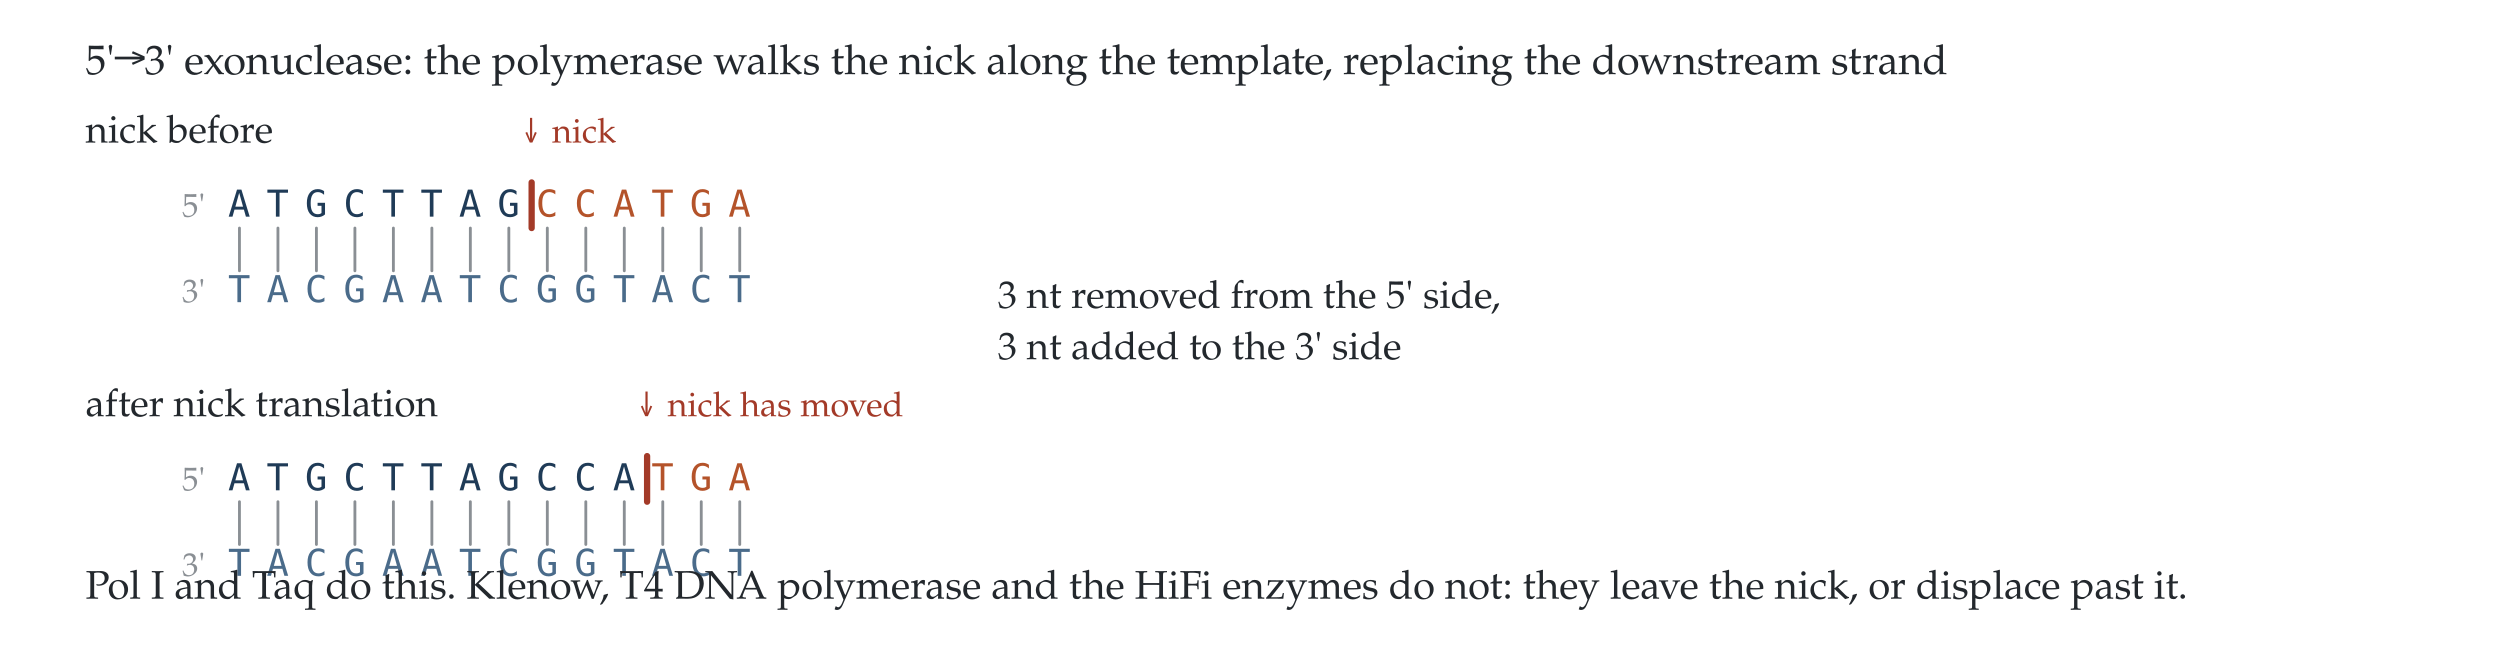
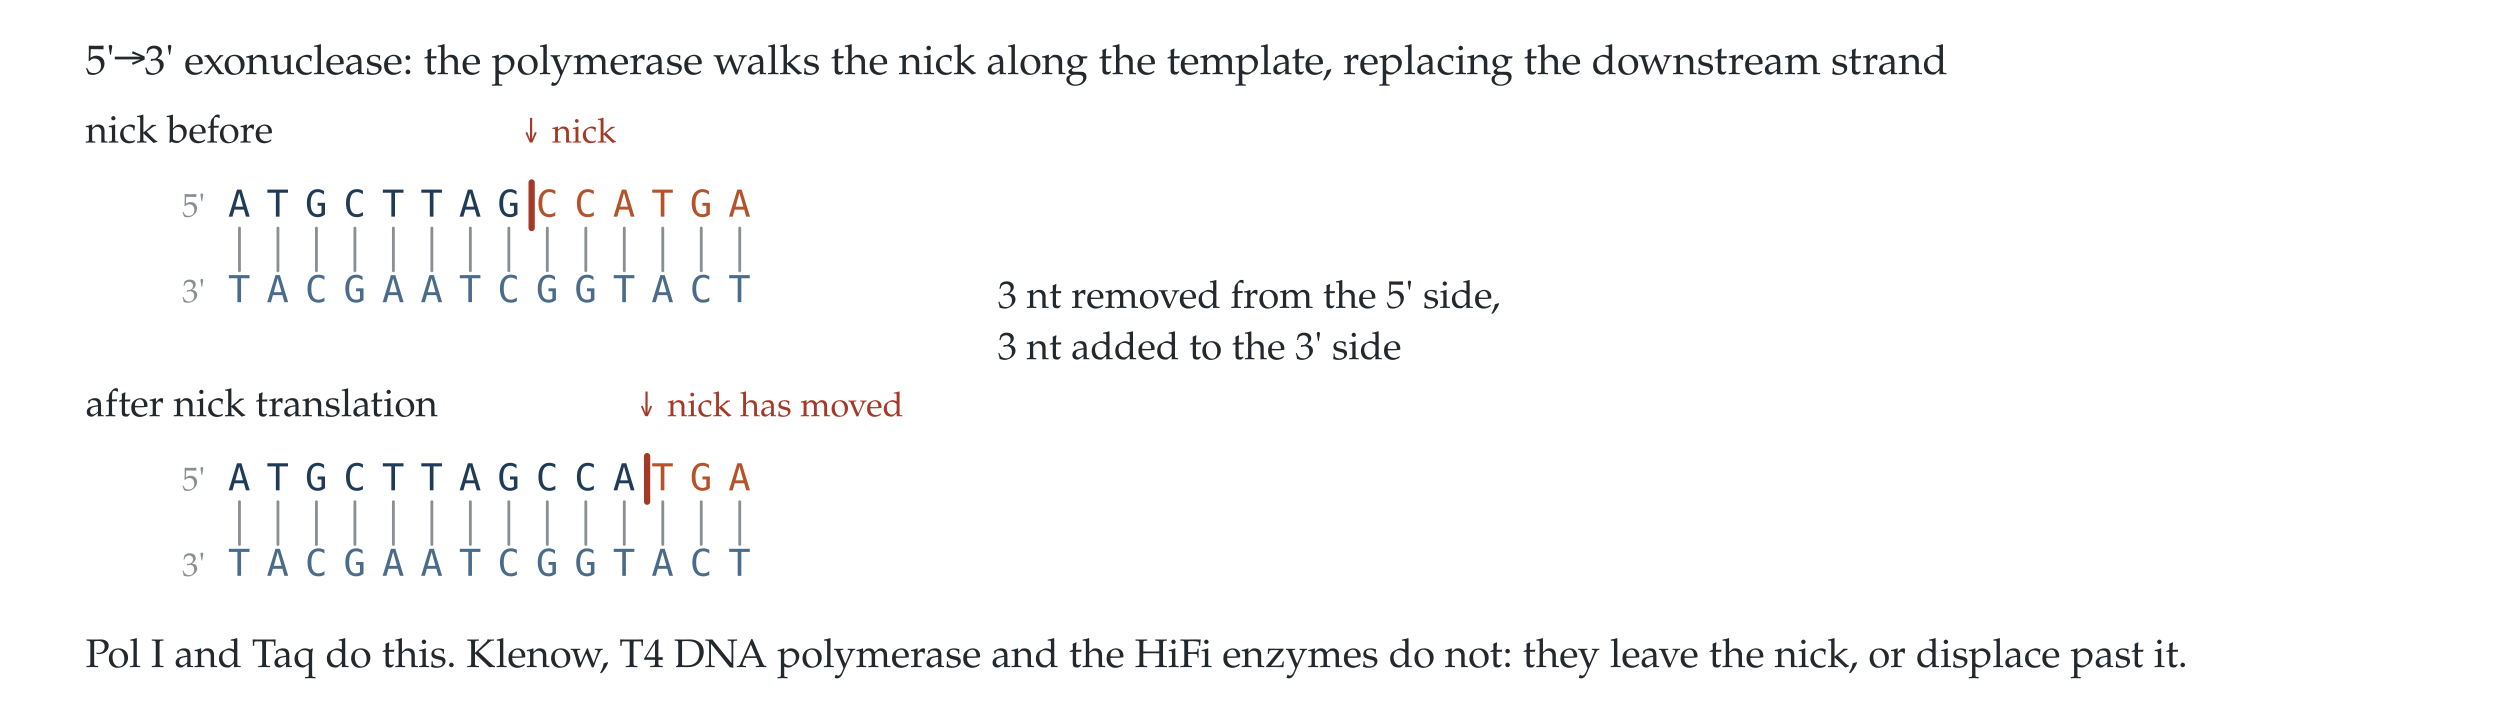
- <svg xmlns="http://www.w3.org/2000/svg" viewBox="0 0 877 228" width="877" height="228" font-family="&quot;Palatino Linotype&quot;, &quot;Book Antiqua&quot;, Palatino, FreeSerif, serif" fill="#23282d">
-   <rect width="700" height="228" fill="none" />
+ <svg xmlns="http://www.w3.org/2000/svg" viewBox="0 0 877 252" width="877" height="252" font-family="&quot;Palatino Linotype&quot;, &quot;Book Antiqua&quot;, Palatino, FreeSerif, serif" fill="#23282d">
+   <rect width="700" height="252" fill="none" />
  <text x="30" y="26" font-size="14.5" fill="#23282d">5'→3' exonuclease: the polymerase walks the nick along the template, replacing the downstream strand</text>
  <text x="30" y="50" font-size="13.5" fill="#23282d">nick before</text>
  <text x="80.0" y="76" font-size="13" fill="#1f3b57" font-family="ui-monospace, &quot;DejaVu Sans Mono&quot;, &quot;Courier New&quot;, monospace">A</text>
  <text x="93.5" y="76" font-size="13" fill="#1f3b57" font-family="ui-monospace, &quot;DejaVu Sans Mono&quot;, &quot;Courier New&quot;, monospace">T</text>
  <text x="107.0" y="76" font-size="13" fill="#1f3b57" font-family="ui-monospace, &quot;DejaVu Sans Mono&quot;, &quot;Courier New&quot;, monospace">G</text>
  <text x="120.5" y="76" font-size="13" fill="#1f3b57" font-family="ui-monospace, &quot;DejaVu Sans Mono&quot;, &quot;Courier New&quot;, monospace">C</text>
  <text x="134.0" y="76" font-size="13" fill="#1f3b57" font-family="ui-monospace, &quot;DejaVu Sans Mono&quot;, &quot;Courier New&quot;, monospace">T</text>
  <text x="147.5" y="76" font-size="13" fill="#1f3b57" font-family="ui-monospace, &quot;DejaVu Sans Mono&quot;, &quot;Courier New&quot;, monospace">T</text>
  <text x="161.0" y="76" font-size="13" fill="#1f3b57" font-family="ui-monospace, &quot;DejaVu Sans Mono&quot;, &quot;Courier New&quot;, monospace">A</text>
  <text x="174.5" y="76" font-size="13" fill="#1f3b57" font-family="ui-monospace, &quot;DejaVu Sans Mono&quot;, &quot;Courier New&quot;, monospace">G</text>
  <text x="188.0" y="76" font-size="13" fill="#b4532a" font-family="ui-monospace, &quot;DejaVu Sans Mono&quot;, &quot;Courier New&quot;, monospace">C</text>
  <text x="201.5" y="76" font-size="13" fill="#b4532a" font-family="ui-monospace, &quot;DejaVu Sans Mono&quot;, &quot;Courier New&quot;, monospace">C</text>
  <text x="215.0" y="76" font-size="13" fill="#b4532a" font-family="ui-monospace, &quot;DejaVu Sans Mono&quot;, &quot;Courier New&quot;, monospace">A</text>
  <text x="228.5" y="76" font-size="13" fill="#b4532a" font-family="ui-monospace, &quot;DejaVu Sans Mono&quot;, &quot;Courier New&quot;, monospace">T</text>
  <text x="242.0" y="76" font-size="13" fill="#b4532a" font-family="ui-monospace, &quot;DejaVu Sans Mono&quot;, &quot;Courier New&quot;, monospace">G</text>
  <text x="255.5" y="76" font-size="13" fill="#b4532a" font-family="ui-monospace, &quot;DejaVu Sans Mono&quot;, &quot;Courier New&quot;, monospace">A</text>
  <text x="80.0" y="106" font-size="13" fill="#4a6b8a" font-family="ui-monospace, &quot;DejaVu Sans Mono&quot;, &quot;Courier New&quot;, monospace">T</text>
  <text x="93.5" y="106" font-size="13" fill="#4a6b8a" font-family="ui-monospace, &quot;DejaVu Sans Mono&quot;, &quot;Courier New&quot;, monospace">A</text>
  <text x="107.0" y="106" font-size="13" fill="#4a6b8a" font-family="ui-monospace, &quot;DejaVu Sans Mono&quot;, &quot;Courier New&quot;, monospace">C</text>
  <text x="120.5" y="106" font-size="13" fill="#4a6b8a" font-family="ui-monospace, &quot;DejaVu Sans Mono&quot;, &quot;Courier New&quot;, monospace">G</text>
  <text x="134.0" y="106" font-size="13" fill="#4a6b8a" font-family="ui-monospace, &quot;DejaVu Sans Mono&quot;, &quot;Courier New&quot;, monospace">A</text>
  <text x="147.5" y="106" font-size="13" fill="#4a6b8a" font-family="ui-monospace, &quot;DejaVu Sans Mono&quot;, &quot;Courier New&quot;, monospace">A</text>
  <text x="161.0" y="106" font-size="13" fill="#4a6b8a" font-family="ui-monospace, &quot;DejaVu Sans Mono&quot;, &quot;Courier New&quot;, monospace">T</text>
  <text x="174.5" y="106" font-size="13" fill="#4a6b8a" font-family="ui-monospace, &quot;DejaVu Sans Mono&quot;, &quot;Courier New&quot;, monospace">C</text>
  <text x="188.0" y="106" font-size="13" fill="#4a6b8a" font-family="ui-monospace, &quot;DejaVu Sans Mono&quot;, &quot;Courier New&quot;, monospace">G</text>
  <text x="201.5" y="106" font-size="13" fill="#4a6b8a" font-family="ui-monospace, &quot;DejaVu Sans Mono&quot;, &quot;Courier New&quot;, monospace">G</text>
  <text x="215.0" y="106" font-size="13" fill="#4a6b8a" font-family="ui-monospace, &quot;DejaVu Sans Mono&quot;, &quot;Courier New&quot;, monospace">T</text>
  <text x="228.5" y="106" font-size="13" fill="#4a6b8a" font-family="ui-monospace, &quot;DejaVu Sans Mono&quot;, &quot;Courier New&quot;, monospace">A</text>
  <text x="242.0" y="106" font-size="13" fill="#4a6b8a" font-family="ui-monospace, &quot;DejaVu Sans Mono&quot;, &quot;Courier New&quot;, monospace">C</text>
  <text x="255.5" y="106" font-size="13" fill="#4a6b8a" font-family="ui-monospace, &quot;DejaVu Sans Mono&quot;, &quot;Courier New&quot;, monospace">T</text>
  <line x1="84.0" y1="80" x2="84.0" y2="95" stroke="#8a8f94" stroke-width="1" stroke-linecap="round" />
  <line x1="97.5" y1="80" x2="97.5" y2="95" stroke="#8a8f94" stroke-width="1" stroke-linecap="round" />
  <line x1="111.0" y1="80" x2="111.0" y2="95" stroke="#8a8f94" stroke-width="1" stroke-linecap="round" />
  <line x1="124.5" y1="80" x2="124.5" y2="95" stroke="#8a8f94" stroke-width="1" stroke-linecap="round" />
  <line x1="138.0" y1="80" x2="138.0" y2="95" stroke="#8a8f94" stroke-width="1" stroke-linecap="round" />
  <line x1="151.5" y1="80" x2="151.5" y2="95" stroke="#8a8f94" stroke-width="1" stroke-linecap="round" />
  <line x1="165.0" y1="80" x2="165.0" y2="95" stroke="#8a8f94" stroke-width="1" stroke-linecap="round" />
  <line x1="178.5" y1="80" x2="178.5" y2="95" stroke="#8a8f94" stroke-width="1" stroke-linecap="round" />
  <line x1="192.0" y1="80" x2="192.0" y2="95" stroke="#8a8f94" stroke-width="1" stroke-linecap="round" />
  <line x1="205.5" y1="80" x2="205.5" y2="95" stroke="#8a8f94" stroke-width="1" stroke-linecap="round" />
  <line x1="219.0" y1="80" x2="219.0" y2="95" stroke="#8a8f94" stroke-width="1" stroke-linecap="round" />
  <line x1="232.5" y1="80" x2="232.5" y2="95" stroke="#8a8f94" stroke-width="1" stroke-linecap="round" />
  <line x1="246.0" y1="80" x2="246.0" y2="95" stroke="#8a8f94" stroke-width="1" stroke-linecap="round" />
  <line x1="259.5" y1="80" x2="259.5" y2="95" stroke="#8a8f94" stroke-width="1" stroke-linecap="round" />
  <text x="72" y="76" font-size="11.5" text-anchor="end" fill="#8a8f94">5'</text>
  <text x="72" y="106" font-size="11.5" text-anchor="end" fill="#8a8f94">3'</text>
  <line x1="186.5" y1="64" x2="186.5" y2="80" stroke="#a33a28" stroke-width="2.2" stroke-linecap="round" />
  <text x="30" y="146" font-size="13.5" fill="#23282d">after nick translation</text>
  <text x="80.0" y="172" font-size="13" fill="#1f3b57" font-family="ui-monospace, &quot;DejaVu Sans Mono&quot;, &quot;Courier New&quot;, monospace">A</text>
  <text x="93.5" y="172" font-size="13" fill="#1f3b57" font-family="ui-monospace, &quot;DejaVu Sans Mono&quot;, &quot;Courier New&quot;, monospace">T</text>
  <text x="107.0" y="172" font-size="13" fill="#1f3b57" font-family="ui-monospace, &quot;DejaVu Sans Mono&quot;, &quot;Courier New&quot;, monospace">G</text>
  <text x="120.5" y="172" font-size="13" fill="#1f3b57" font-family="ui-monospace, &quot;DejaVu Sans Mono&quot;, &quot;Courier New&quot;, monospace">C</text>
  <text x="134.0" y="172" font-size="13" fill="#1f3b57" font-family="ui-monospace, &quot;DejaVu Sans Mono&quot;, &quot;Courier New&quot;, monospace">T</text>
  <text x="147.5" y="172" font-size="13" fill="#1f3b57" font-family="ui-monospace, &quot;DejaVu Sans Mono&quot;, &quot;Courier New&quot;, monospace">T</text>
  <text x="161.0" y="172" font-size="13" fill="#1f3b57" font-family="ui-monospace, &quot;DejaVu Sans Mono&quot;, &quot;Courier New&quot;, monospace">A</text>
  <text x="174.5" y="172" font-size="13" fill="#1f3b57" font-family="ui-monospace, &quot;DejaVu Sans Mono&quot;, &quot;Courier New&quot;, monospace">G</text>
  <text x="188.0" y="172" font-size="13" fill="#1f3b57" font-family="ui-monospace, &quot;DejaVu Sans Mono&quot;, &quot;Courier New&quot;, monospace">C</text>
  <text x="201.5" y="172" font-size="13" fill="#1f3b57" font-family="ui-monospace, &quot;DejaVu Sans Mono&quot;, &quot;Courier New&quot;, monospace">C</text>
  <text x="215.0" y="172" font-size="13" fill="#1f3b57" font-family="ui-monospace, &quot;DejaVu Sans Mono&quot;, &quot;Courier New&quot;, monospace">A</text>
  <text x="228.5" y="172" font-size="13" fill="#b4532a" font-family="ui-monospace, &quot;DejaVu Sans Mono&quot;, &quot;Courier New&quot;, monospace">T</text>
  <text x="242.0" y="172" font-size="13" fill="#b4532a" font-family="ui-monospace, &quot;DejaVu Sans Mono&quot;, &quot;Courier New&quot;, monospace">G</text>
  <text x="255.5" y="172" font-size="13" fill="#b4532a" font-family="ui-monospace, &quot;DejaVu Sans Mono&quot;, &quot;Courier New&quot;, monospace">A</text>
  <text x="80.0" y="202" font-size="13" fill="#4a6b8a" font-family="ui-monospace, &quot;DejaVu Sans Mono&quot;, &quot;Courier New&quot;, monospace">T</text>
  <text x="93.5" y="202" font-size="13" fill="#4a6b8a" font-family="ui-monospace, &quot;DejaVu Sans Mono&quot;, &quot;Courier New&quot;, monospace">A</text>
  <text x="107.0" y="202" font-size="13" fill="#4a6b8a" font-family="ui-monospace, &quot;DejaVu Sans Mono&quot;, &quot;Courier New&quot;, monospace">C</text>
  <text x="120.5" y="202" font-size="13" fill="#4a6b8a" font-family="ui-monospace, &quot;DejaVu Sans Mono&quot;, &quot;Courier New&quot;, monospace">G</text>
  <text x="134.0" y="202" font-size="13" fill="#4a6b8a" font-family="ui-monospace, &quot;DejaVu Sans Mono&quot;, &quot;Courier New&quot;, monospace">A</text>
  <text x="147.5" y="202" font-size="13" fill="#4a6b8a" font-family="ui-monospace, &quot;DejaVu Sans Mono&quot;, &quot;Courier New&quot;, monospace">A</text>
  <text x="161.0" y="202" font-size="13" fill="#4a6b8a" font-family="ui-monospace, &quot;DejaVu Sans Mono&quot;, &quot;Courier New&quot;, monospace">T</text>
  <text x="174.5" y="202" font-size="13" fill="#4a6b8a" font-family="ui-monospace, &quot;DejaVu Sans Mono&quot;, &quot;Courier New&quot;, monospace">C</text>
  <text x="188.0" y="202" font-size="13" fill="#4a6b8a" font-family="ui-monospace, &quot;DejaVu Sans Mono&quot;, &quot;Courier New&quot;, monospace">G</text>
  <text x="201.5" y="202" font-size="13" fill="#4a6b8a" font-family="ui-monospace, &quot;DejaVu Sans Mono&quot;, &quot;Courier New&quot;, monospace">G</text>
  <text x="215.0" y="202" font-size="13" fill="#4a6b8a" font-family="ui-monospace, &quot;DejaVu Sans Mono&quot;, &quot;Courier New&quot;, monospace">T</text>
  <text x="228.5" y="202" font-size="13" fill="#4a6b8a" font-family="ui-monospace, &quot;DejaVu Sans Mono&quot;, &quot;Courier New&quot;, monospace">A</text>
  <text x="242.0" y="202" font-size="13" fill="#4a6b8a" font-family="ui-monospace, &quot;DejaVu Sans Mono&quot;, &quot;Courier New&quot;, monospace">C</text>
  <text x="255.5" y="202" font-size="13" fill="#4a6b8a" font-family="ui-monospace, &quot;DejaVu Sans Mono&quot;, &quot;Courier New&quot;, monospace">T</text>
  <line x1="84.0" y1="176" x2="84.0" y2="191" stroke="#8a8f94" stroke-width="1" stroke-linecap="round" />
  <line x1="97.5" y1="176" x2="97.5" y2="191" stroke="#8a8f94" stroke-width="1" stroke-linecap="round" />
  <line x1="111.0" y1="176" x2="111.0" y2="191" stroke="#8a8f94" stroke-width="1" stroke-linecap="round" />
  <line x1="124.5" y1="176" x2="124.5" y2="191" stroke="#8a8f94" stroke-width="1" stroke-linecap="round" />
  <line x1="138.0" y1="176" x2="138.0" y2="191" stroke="#8a8f94" stroke-width="1" stroke-linecap="round" />
  <line x1="151.5" y1="176" x2="151.5" y2="191" stroke="#8a8f94" stroke-width="1" stroke-linecap="round" />
  <line x1="165.0" y1="176" x2="165.0" y2="191" stroke="#8a8f94" stroke-width="1" stroke-linecap="round" />
  <line x1="178.5" y1="176" x2="178.5" y2="191" stroke="#8a8f94" stroke-width="1" stroke-linecap="round" />
  <line x1="192.0" y1="176" x2="192.0" y2="191" stroke="#8a8f94" stroke-width="1" stroke-linecap="round" />
  <line x1="205.5" y1="176" x2="205.5" y2="191" stroke="#8a8f94" stroke-width="1" stroke-linecap="round" />
  <line x1="219.0" y1="176" x2="219.0" y2="191" stroke="#8a8f94" stroke-width="1" stroke-linecap="round" />
  <line x1="232.5" y1="176" x2="232.5" y2="191" stroke="#8a8f94" stroke-width="1" stroke-linecap="round" />
  <line x1="246.0" y1="176" x2="246.0" y2="191" stroke="#8a8f94" stroke-width="1" stroke-linecap="round" />
  <line x1="259.5" y1="176" x2="259.5" y2="191" stroke="#8a8f94" stroke-width="1" stroke-linecap="round" />
  <text x="72" y="172" font-size="11.5" text-anchor="end" fill="#8a8f94">5'</text>
  <text x="72" y="202" font-size="11.5" text-anchor="end" fill="#8a8f94">3'</text>
  <line x1="227.0" y1="160" x2="227.0" y2="176" stroke="#a33a28" stroke-width="2.2" stroke-linecap="round" />
  <text x="182.0" y="50" font-size="12" fill="#a33a28">↓ nick</text>
  <text x="222.5" y="146" font-size="12" fill="#a33a28">↓ nick has moved</text>
  <text x="350" y="108" font-size="13.5" fill="#23282d">3 nt removed from the 5' side,</text>
  <text x="350" y="126" font-size="13.5" fill="#23282d">3 nt added to the 3' side</text>
-   <text x="30" y="210" font-size="14" fill="#23282d">Pol I and Taq do this. Klenow, T4 DNA polymerase and the HiFi enzymes do not: they leave the nick, or displace past it.</text>
+   <text x="30" y="234" font-size="14" fill="#23282d">Pol I and Taq do this. Klenow, T4 DNA polymerase and the HiFi enzymes do not: they leave the nick, or displace past it.</text>
</svg>
